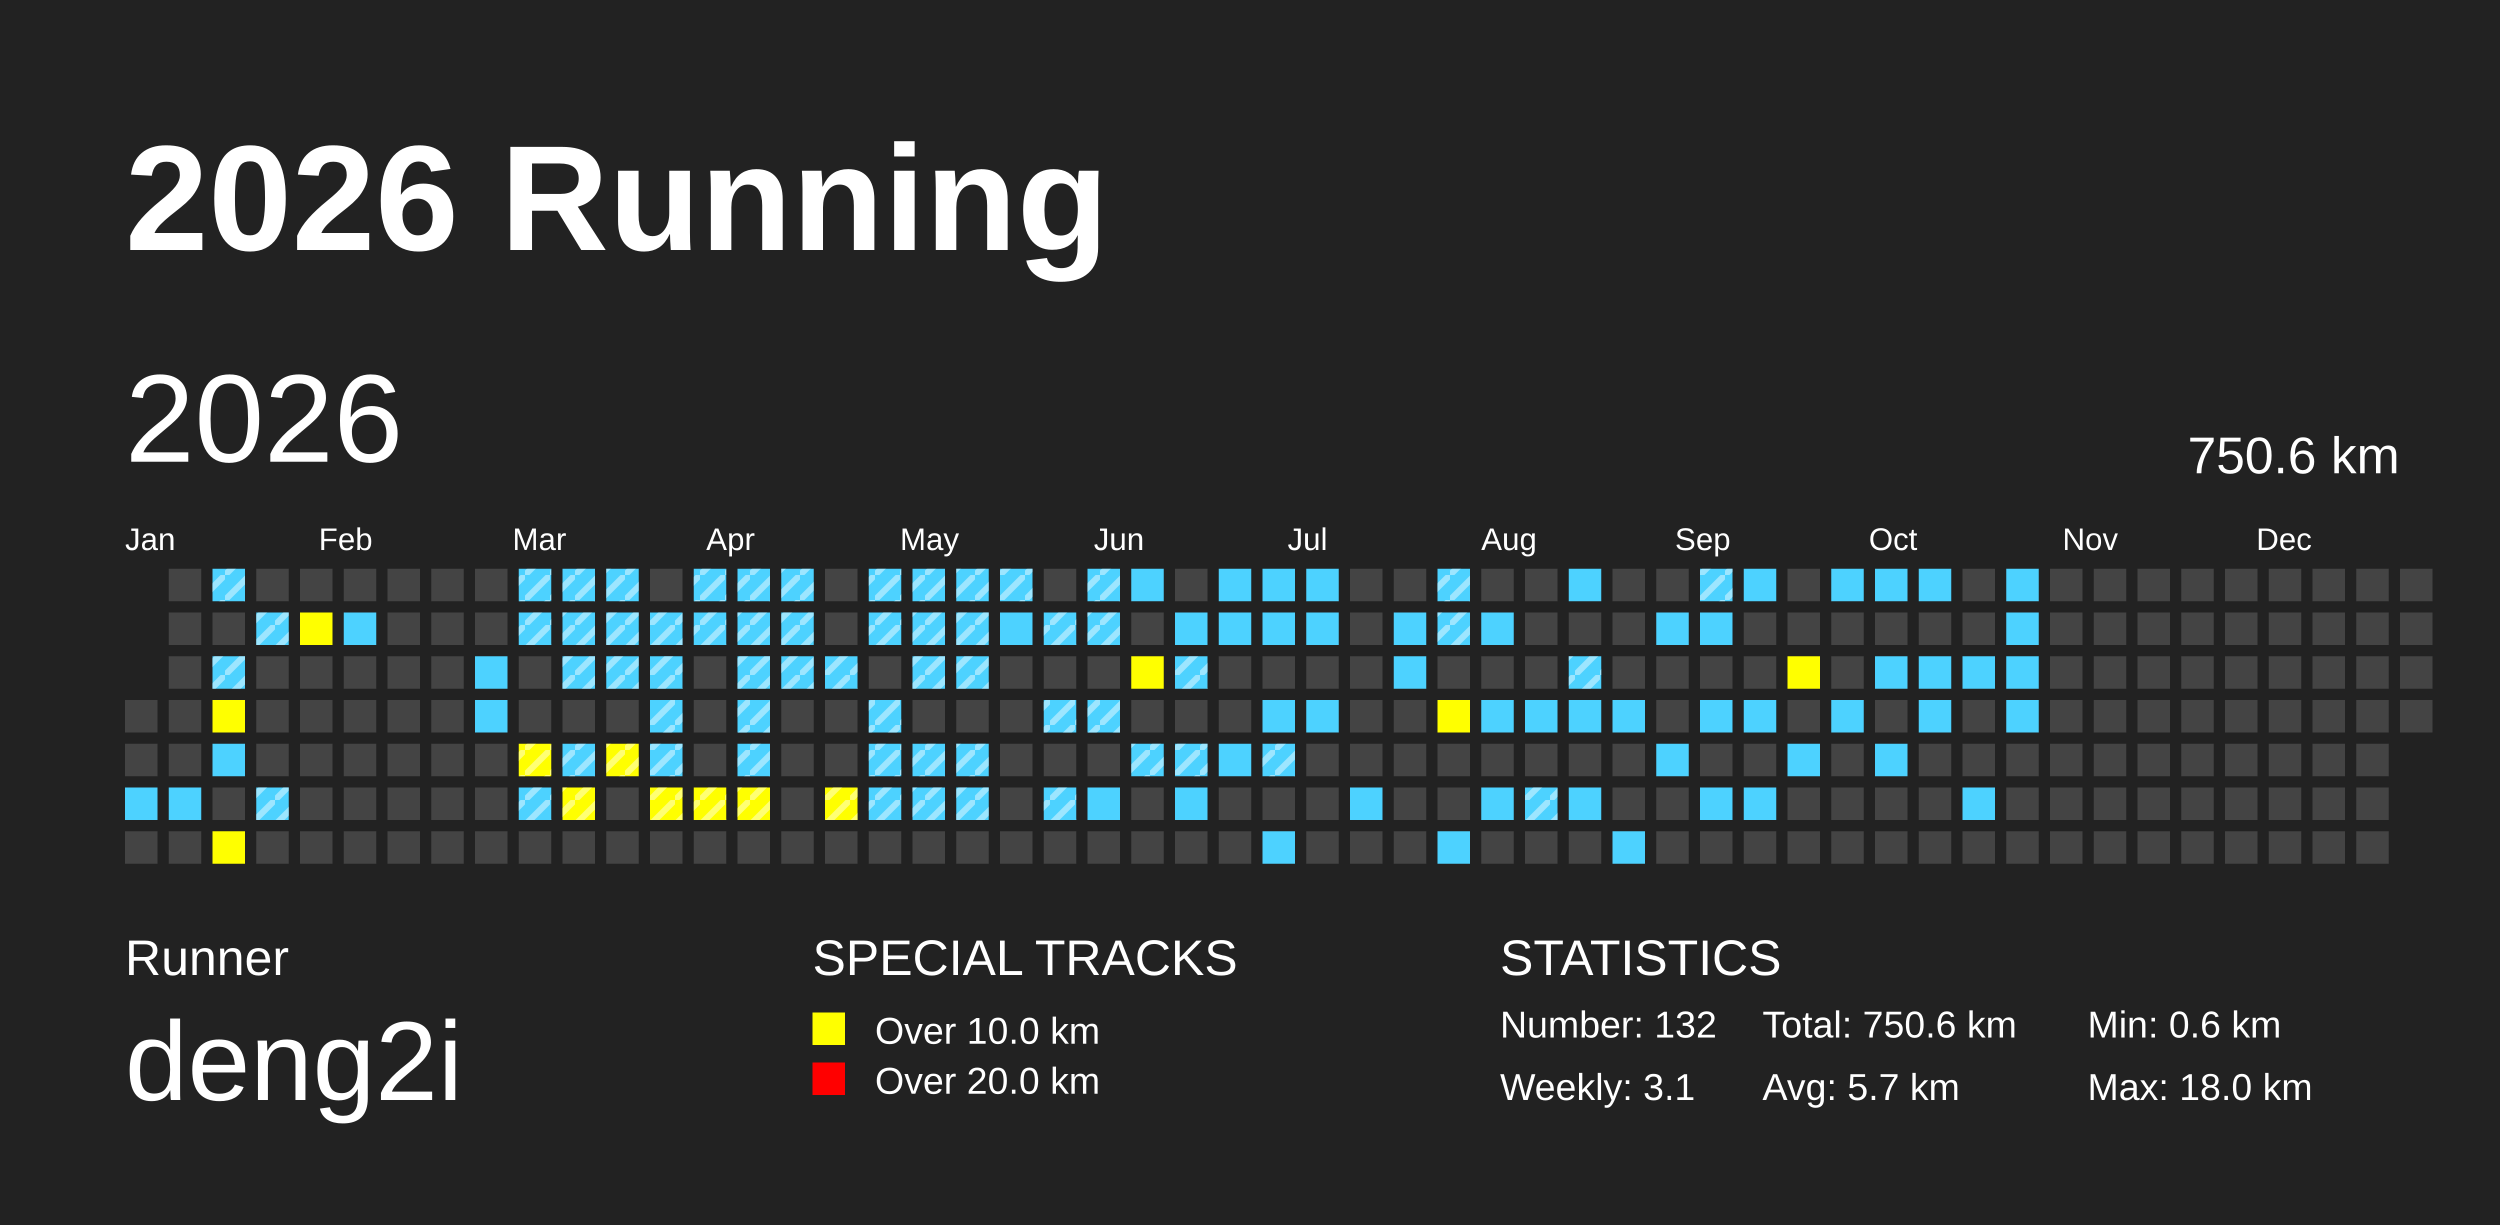
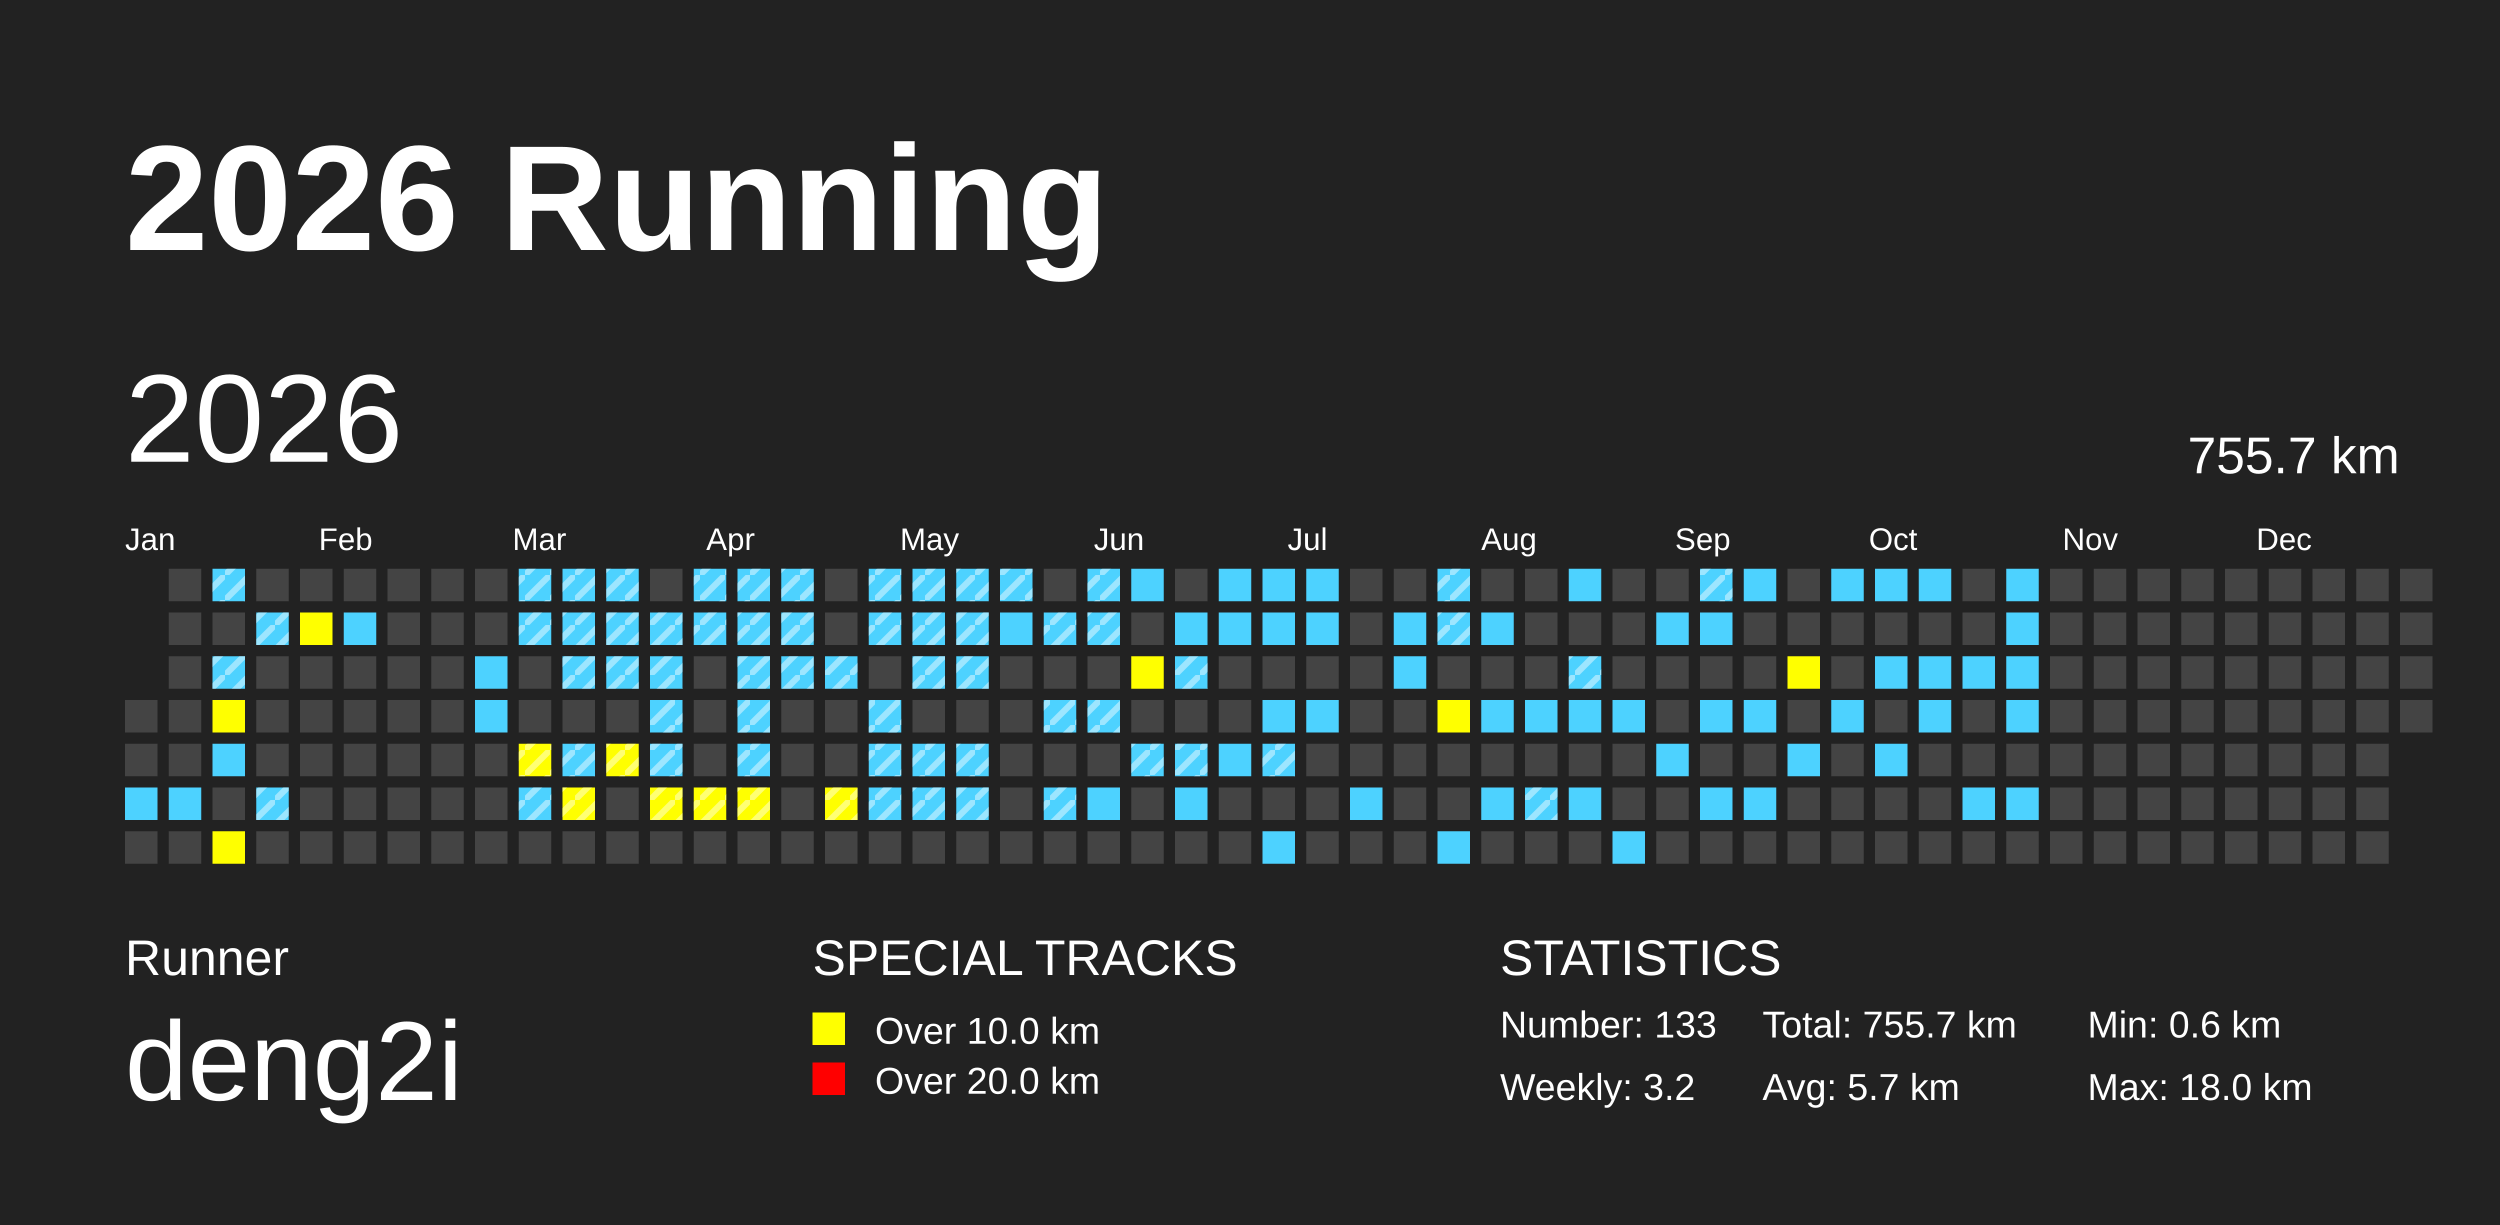
<svg xmlns="http://www.w3.org/2000/svg" baseProfile="full" height="98mm" version="1.1" viewBox="0,0,200,98" width="200mm">
  <defs>
    <pattern height="2" id="indoor-stripe" patternUnits="userSpaceOnUse" width="2">
      <line stroke="white" stroke-opacity="0.45" stroke-width="0.5" x1="0" x2="2" y1="2" y2="0" />
    </pattern>
  </defs>
  <rect fill="#222222" height="98" width="200" x="0" y="0" />
  <text fill="#FFFFFF" style="font-size:12px; font-family:Arial; font-weight:bold;" x="10" y="20">2026 Running</text>
  <text fill="#FFFFFF" style="font-size:4px; font-family:Arial" x="10" y="78">Runner</text>
  <text fill="#FFFFFF" style="font-size:9px; font-family:Arial" x="10" y="88">deng2i</text>
  <text fill="#FFFFFF" style="font-size:4px; font-family:Arial" x="65" y="78">SPECIAL TRACKS</text>
  <rect fill="yellow" height="2.6" width="2.6" x="65" y="81" />
  <text fill="#FFFFFF" style="font-size:3px; font-family:Arial" x="70" y="83.5">Over 10.0 km</text>
  <rect fill="red" height="2.6" width="2.6" x="65" y="85" />
  <text fill="#FFFFFF" style="font-size:3px; font-family:Arial" x="70" y="87.5">Over 20.0 km</text>
  <text fill="#FFFFFF" style="font-size:4px; font-family:Arial" x="120" y="78">STATISTICS</text>
-   <text fill="#FFFFFF" style="font-size:3px; font-family:Arial" x="120" y="83">Number: 132</text>
-   <text fill="#FFFFFF" style="font-size:3px; font-family:Arial" x="120" y="88">Weekly: 3.1</text>
-   <text fill="#FFFFFF" style="font-size:3px; font-family:Arial" x="141" y="83">Total: 750.6 km</text>
+   <text fill="#FFFFFF" style="font-size:3px; font-family:Arial" x="120" y="83">Number: 133</text>
+   <text fill="#FFFFFF" style="font-size:3px; font-family:Arial" x="120" y="88">Weekly: 3.2</text>
+   <text fill="#FFFFFF" style="font-size:3px; font-family:Arial" x="141" y="83">Total: 755.7 km</text>
  <text fill="#FFFFFF" style="font-size:3px; font-family:Arial" x="141" y="88">Avg: 5.7 km</text>
  <text fill="#FFFFFF" style="font-size:3px; font-family:Arial" x="167" y="83">Min: 0.6 km</text>
  <text fill="#FFFFFF" style="font-size:3px; font-family:Arial" x="167" y="88">Max: 18.0 km</text>
  <text dominant-baseline="hanging" fill="#FFFFFF" style="font-size:10.0px; font-family:Arial;" x="10" y="30">2026</text>
-   <text dominant-baseline="hanging" fill="#FFFFFF" style="font-size:4.125px; font-family:Arial;" x="175" y="35">750.6 km</text>
+   <text dominant-baseline="hanging" fill="#FFFFFF" style="font-size:4.125px; font-family:Arial;" x="175" y="35">755.7 km</text>
  <text fill="#FFFFFF" style="font-size:2.5px; font-family:Arial" x="10.0" y="44">Jan</text>
  <text fill="#FFFFFF" style="font-size:2.5px; font-family:Arial" x="25.5" y="44">Feb</text>
  <text fill="#FFFFFF" style="font-size:2.5px; font-family:Arial" x="41.0" y="44">Mar</text>
  <text fill="#FFFFFF" style="font-size:2.5px; font-family:Arial" x="56.5" y="44">Apr</text>
  <text fill="#FFFFFF" style="font-size:2.5px; font-family:Arial" x="72.0" y="44">May</text>
  <text fill="#FFFFFF" style="font-size:2.5px; font-family:Arial" x="87.5" y="44">Jun</text>
  <text fill="#FFFFFF" style="font-size:2.5px; font-family:Arial" x="103.0" y="44">Jul</text>
  <text fill="#FFFFFF" style="font-size:2.5px; font-family:Arial" x="118.5" y="44">Aug</text>
  <text fill="#FFFFFF" style="font-size:2.5px; font-family:Arial" x="134.0" y="44">Sep</text>
  <text fill="#FFFFFF" style="font-size:2.5px; font-family:Arial" x="149.5" y="44">Oct</text>
  <text fill="#FFFFFF" style="font-size:2.5px; font-family:Arial" x="165.0" y="44">Nov</text>
  <text fill="#FFFFFF" style="font-size:2.5px; font-family:Arial" x="180.5" y="44">Dec</text>
  <rect fill="#444444" height="2.6" width="2.6" x="10.0" y="56.0" />
  <rect fill="#444444" height="2.6" width="2.6" x="10.0" y="59.5" />
  <rect fill="#4DD2FF" height="2.6" width="2.6" x="10.0" y="63.0" />
  <rect fill="#444444" height="2.6" width="2.6" x="10.0" y="66.5" />
  <rect fill="#444444" height="2.6" width="2.6" x="13.5" y="45.5" />
  <rect fill="#444444" height="2.6" width="2.6" x="13.5" y="49.0" />
  <rect fill="#444444" height="2.6" width="2.6" x="13.5" y="52.5" />
  <rect fill="#444444" height="2.6" width="2.6" x="13.5" y="56.0" />
  <rect fill="#444444" height="2.6" width="2.6" x="13.5" y="59.5" />
  <rect fill="#4DD2FF" height="2.6" width="2.6" x="13.5" y="63.0" />
  <rect fill="#444444" height="2.6" width="2.6" x="13.5" y="66.5" />
  <rect fill="#4DD2FF" height="2.6" width="2.6" x="17.0" y="45.5" />
  <rect fill="url(#indoor-stripe)" height="2.6" style="pointer-events: none;" width="2.6" x="17.0" y="45.5" />
  <rect fill="#444444" height="2.6" width="2.6" x="17.0" y="49.0" />
  <rect fill="#4DD2FF" height="2.6" width="2.6" x="17.0" y="52.5" />
  <rect fill="url(#indoor-stripe)" height="2.6" style="pointer-events: none;" width="2.6" x="17.0" y="52.5" />
  <rect fill="yellow" height="2.6" width="2.6" x="17.0" y="56.0" />
  <rect fill="#4DD2FF" height="2.6" width="2.6" x="17.0" y="59.5" />
  <rect fill="#444444" height="2.6" width="2.6" x="17.0" y="63.0" />
  <rect fill="yellow" height="2.6" width="2.6" x="17.0" y="66.5" />
  <rect fill="#444444" height="2.6" width="2.6" x="20.5" y="45.5" />
  <rect fill="#4DD2FF" height="2.6" width="2.6" x="20.5" y="49.0" />
  <rect fill="url(#indoor-stripe)" height="2.6" style="pointer-events: none;" width="2.6" x="20.5" y="49.0" />
  <rect fill="#444444" height="2.6" width="2.6" x="20.5" y="52.5" />
  <rect fill="#444444" height="2.6" width="2.6" x="20.5" y="56.0" />
  <rect fill="#444444" height="2.6" width="2.6" x="20.5" y="59.5" />
  <rect fill="#4DD2FF" height="2.6" width="2.6" x="20.5" y="63.0" />
  <rect fill="url(#indoor-stripe)" height="2.6" style="pointer-events: none;" width="2.6" x="20.5" y="63.0" />
  <rect fill="#444444" height="2.6" width="2.6" x="20.5" y="66.5" />
  <rect fill="#444444" height="2.6" width="2.6" x="24.0" y="45.5" />
  <rect fill="yellow" height="2.6" width="2.6" x="24.0" y="49.0" />
  <rect fill="#444444" height="2.6" width="2.6" x="24.0" y="52.5" />
  <rect fill="#444444" height="2.6" width="2.6" x="24.0" y="56.0" />
  <rect fill="#444444" height="2.6" width="2.6" x="24.0" y="59.5" />
  <rect fill="#444444" height="2.6" width="2.6" x="24.0" y="63.0" />
  <rect fill="#444444" height="2.6" width="2.6" x="24.0" y="66.5" />
  <rect fill="#444444" height="2.6" width="2.6" x="27.5" y="45.5" />
  <rect fill="#4DD2FF" height="2.6" width="2.6" x="27.5" y="49.0" />
  <rect fill="#444444" height="2.6" width="2.6" x="27.5" y="52.5" />
  <rect fill="#444444" height="2.6" width="2.6" x="27.5" y="56.0" />
  <rect fill="#444444" height="2.6" width="2.6" x="27.5" y="59.5" />
  <rect fill="#444444" height="2.6" width="2.6" x="27.5" y="63.0" />
  <rect fill="#444444" height="2.6" width="2.6" x="27.5" y="66.5" />
  <rect fill="#444444" height="2.6" width="2.6" x="31.0" y="45.5" />
  <rect fill="#444444" height="2.6" width="2.6" x="31.0" y="49.0" />
  <rect fill="#444444" height="2.6" width="2.6" x="31.0" y="52.5" />
  <rect fill="#444444" height="2.6" width="2.6" x="31.0" y="56.0" />
  <rect fill="#444444" height="2.6" width="2.6" x="31.0" y="59.5" />
  <rect fill="#444444" height="2.6" width="2.6" x="31.0" y="63.0" />
  <rect fill="#444444" height="2.6" width="2.6" x="31.0" y="66.5" />
  <rect fill="#444444" height="2.6" width="2.6" x="34.5" y="45.5" />
  <rect fill="#444444" height="2.6" width="2.6" x="34.5" y="49.0" />
  <rect fill="#444444" height="2.6" width="2.6" x="34.5" y="52.5" />
  <rect fill="#444444" height="2.6" width="2.6" x="34.5" y="56.0" />
  <rect fill="#444444" height="2.6" width="2.6" x="34.5" y="59.5" />
  <rect fill="#444444" height="2.6" width="2.6" x="34.5" y="63.0" />
  <rect fill="#444444" height="2.6" width="2.6" x="34.5" y="66.5" />
  <rect fill="#444444" height="2.6" width="2.6" x="38.0" y="45.5" />
  <rect fill="#444444" height="2.6" width="2.6" x="38.0" y="49.0" />
  <rect fill="#4DD2FF" height="2.6" width="2.6" x="38.0" y="52.5" />
  <rect fill="#4DD2FF" height="2.6" width="2.6" x="38.0" y="56.0" />
  <rect fill="#444444" height="2.6" width="2.6" x="38.0" y="59.5" />
  <rect fill="#444444" height="2.6" width="2.6" x="38.0" y="63.0" />
  <rect fill="#444444" height="2.6" width="2.6" x="38.0" y="66.5" />
  <rect fill="#4DD2FF" height="2.6" width="2.6" x="41.5" y="45.5" />
  <rect fill="url(#indoor-stripe)" height="2.6" style="pointer-events: none;" width="2.6" x="41.5" y="45.5" />
  <rect fill="#4DD2FF" height="2.6" width="2.6" x="41.5" y="49.0" />
  <rect fill="url(#indoor-stripe)" height="2.6" style="pointer-events: none;" width="2.6" x="41.5" y="49.0" />
  <rect fill="#444444" height="2.6" width="2.6" x="41.5" y="52.5" />
  <rect fill="#444444" height="2.6" width="2.6" x="41.5" y="56.0" />
  <rect fill="yellow" height="2.6" width="2.6" x="41.5" y="59.5" />
  <rect fill="url(#indoor-stripe)" height="2.6" style="pointer-events: none;" width="2.6" x="41.5" y="59.5" />
  <rect fill="#4DD2FF" height="2.6" width="2.6" x="41.5" y="63.0" />
  <rect fill="url(#indoor-stripe)" height="2.6" style="pointer-events: none;" width="2.6" x="41.5" y="63.0" />
  <rect fill="#444444" height="2.6" width="2.6" x="41.5" y="66.5" />
  <rect fill="#4DD2FF" height="2.6" width="2.6" x="45.0" y="45.5" />
  <rect fill="url(#indoor-stripe)" height="2.6" style="pointer-events: none;" width="2.6" x="45.0" y="45.5" />
  <rect fill="#4DD2FF" height="2.6" width="2.6" x="45.0" y="49.0" />
  <rect fill="url(#indoor-stripe)" height="2.6" style="pointer-events: none;" width="2.6" x="45.0" y="49.0" />
  <rect fill="#4DD2FF" height="2.6" width="2.6" x="45.0" y="52.5" />
  <rect fill="url(#indoor-stripe)" height="2.6" style="pointer-events: none;" width="2.6" x="45.0" y="52.5" />
  <rect fill="#444444" height="2.6" width="2.6" x="45.0" y="56.0" />
  <rect fill="#4DD2FF" height="2.6" width="2.6" x="45.0" y="59.5" />
  <rect fill="url(#indoor-stripe)" height="2.6" style="pointer-events: none;" width="2.6" x="45.0" y="59.5" />
  <rect fill="yellow" height="2.6" width="2.6" x="45.0" y="63.0" />
  <rect fill="url(#indoor-stripe)" height="2.6" style="pointer-events: none;" width="2.6" x="45.0" y="63.0" />
  <rect fill="#444444" height="2.6" width="2.6" x="45.0" y="66.5" />
  <rect fill="#4DD2FF" height="2.6" width="2.6" x="48.5" y="45.5" />
  <rect fill="url(#indoor-stripe)" height="2.6" style="pointer-events: none;" width="2.6" x="48.5" y="45.5" />
  <rect fill="#4DD2FF" height="2.6" width="2.6" x="48.5" y="49.0" />
  <rect fill="url(#indoor-stripe)" height="2.6" style="pointer-events: none;" width="2.6" x="48.5" y="49.0" />
  <rect fill="#4DD2FF" height="2.6" width="2.6" x="48.5" y="52.5" />
  <rect fill="url(#indoor-stripe)" height="2.6" style="pointer-events: none;" width="2.6" x="48.5" y="52.5" />
  <rect fill="#444444" height="2.6" width="2.6" x="48.5" y="56.0" />
  <rect fill="yellow" height="2.6" width="2.6" x="48.5" y="59.5" />
  <rect fill="url(#indoor-stripe)" height="2.6" style="pointer-events: none;" width="2.6" x="48.5" y="59.5" />
  <rect fill="#444444" height="2.6" width="2.6" x="48.5" y="63.0" />
  <rect fill="#444444" height="2.6" width="2.6" x="48.5" y="66.5" />
  <rect fill="#444444" height="2.6" width="2.6" x="52.0" y="45.5" />
  <rect fill="#4DD2FF" height="2.6" width="2.6" x="52.0" y="49.0" />
  <rect fill="url(#indoor-stripe)" height="2.6" style="pointer-events: none;" width="2.6" x="52.0" y="49.0" />
  <rect fill="#4DD2FF" height="2.6" width="2.6" x="52.0" y="52.5" />
  <rect fill="url(#indoor-stripe)" height="2.6" style="pointer-events: none;" width="2.6" x="52.0" y="52.5" />
  <rect fill="#4DD2FF" height="2.6" width="2.6" x="52.0" y="56.0" />
  <rect fill="url(#indoor-stripe)" height="2.6" style="pointer-events: none;" width="2.6" x="52.0" y="56.0" />
  <rect fill="#4DD2FF" height="2.6" width="2.6" x="52.0" y="59.5" />
  <rect fill="url(#indoor-stripe)" height="2.6" style="pointer-events: none;" width="2.6" x="52.0" y="59.5" />
  <rect fill="yellow" height="2.6" width="2.6" x="52.0" y="63.0" />
  <rect fill="url(#indoor-stripe)" height="2.6" style="pointer-events: none;" width="2.6" x="52.0" y="63.0" />
  <rect fill="#444444" height="2.6" width="2.6" x="52.0" y="66.5" />
  <rect fill="#4DD2FF" height="2.6" width="2.6" x="55.5" y="45.5" />
  <rect fill="url(#indoor-stripe)" height="2.6" style="pointer-events: none;" width="2.6" x="55.5" y="45.5" />
  <rect fill="#4DD2FF" height="2.6" width="2.6" x="55.5" y="49.0" />
  <rect fill="url(#indoor-stripe)" height="2.6" style="pointer-events: none;" width="2.6" x="55.5" y="49.0" />
  <rect fill="#444444" height="2.6" width="2.6" x="55.5" y="52.5" />
  <rect fill="#444444" height="2.6" width="2.6" x="55.5" y="56.0" />
  <rect fill="#444444" height="2.6" width="2.6" x="55.5" y="59.5" />
  <rect fill="yellow" height="2.6" width="2.6" x="55.5" y="63.0" />
  <rect fill="url(#indoor-stripe)" height="2.6" style="pointer-events: none;" width="2.6" x="55.5" y="63.0" />
  <rect fill="#444444" height="2.6" width="2.6" x="55.5" y="66.5" />
  <rect fill="#4DD2FF" height="2.6" width="2.6" x="59.0" y="45.5" />
  <rect fill="url(#indoor-stripe)" height="2.6" style="pointer-events: none;" width="2.6" x="59.0" y="45.5" />
  <rect fill="#4DD2FF" height="2.6" width="2.6" x="59.0" y="49.0" />
  <rect fill="url(#indoor-stripe)" height="2.6" style="pointer-events: none;" width="2.6" x="59.0" y="49.0" />
  <rect fill="#4DD2FF" height="2.6" width="2.6" x="59.0" y="52.5" />
  <rect fill="url(#indoor-stripe)" height="2.6" style="pointer-events: none;" width="2.6" x="59.0" y="52.5" />
  <rect fill="#4DD2FF" height="2.6" width="2.6" x="59.0" y="56.0" />
  <rect fill="url(#indoor-stripe)" height="2.6" style="pointer-events: none;" width="2.6" x="59.0" y="56.0" />
  <rect fill="#4DD2FF" height="2.6" width="2.6" x="59.0" y="59.5" />
  <rect fill="url(#indoor-stripe)" height="2.6" style="pointer-events: none;" width="2.6" x="59.0" y="59.5" />
  <rect fill="yellow" height="2.6" width="2.6" x="59.0" y="63.0" />
  <rect fill="url(#indoor-stripe)" height="2.6" style="pointer-events: none;" width="2.6" x="59.0" y="63.0" />
  <rect fill="#444444" height="2.6" width="2.6" x="59.0" y="66.5" />
  <rect fill="#4DD2FF" height="2.6" width="2.6" x="62.5" y="45.5" />
  <rect fill="url(#indoor-stripe)" height="2.6" style="pointer-events: none;" width="2.6" x="62.5" y="45.5" />
  <rect fill="#4DD2FF" height="2.6" width="2.6" x="62.5" y="49.0" />
  <rect fill="url(#indoor-stripe)" height="2.6" style="pointer-events: none;" width="2.6" x="62.5" y="49.0" />
  <rect fill="#4DD2FF" height="2.6" width="2.6" x="62.5" y="52.5" />
  <rect fill="url(#indoor-stripe)" height="2.6" style="pointer-events: none;" width="2.6" x="62.5" y="52.5" />
  <rect fill="#444444" height="2.6" width="2.6" x="62.5" y="56.0" />
  <rect fill="#444444" height="2.6" width="2.6" x="62.5" y="59.5" />
  <rect fill="#444444" height="2.6" width="2.6" x="62.5" y="63.0" />
  <rect fill="#444444" height="2.6" width="2.6" x="62.5" y="66.5" />
  <rect fill="#444444" height="2.6" width="2.6" x="66.0" y="45.5" />
  <rect fill="#444444" height="2.6" width="2.6" x="66.0" y="49.0" />
  <rect fill="#4DD2FF" height="2.6" width="2.6" x="66.0" y="52.5" />
  <rect fill="url(#indoor-stripe)" height="2.6" style="pointer-events: none;" width="2.6" x="66.0" y="52.5" />
  <rect fill="#444444" height="2.6" width="2.6" x="66.0" y="56.0" />
  <rect fill="#444444" height="2.6" width="2.6" x="66.0" y="59.5" />
  <rect fill="yellow" height="2.6" width="2.6" x="66.0" y="63.0" />
  <rect fill="url(#indoor-stripe)" height="2.6" style="pointer-events: none;" width="2.6" x="66.0" y="63.0" />
  <rect fill="#444444" height="2.6" width="2.6" x="66.0" y="66.5" />
  <rect fill="#4DD2FF" height="2.6" width="2.6" x="69.5" y="45.5" />
  <rect fill="url(#indoor-stripe)" height="2.6" style="pointer-events: none;" width="2.6" x="69.5" y="45.5" />
  <rect fill="#4DD2FF" height="2.6" width="2.6" x="69.5" y="49.0" />
  <rect fill="url(#indoor-stripe)" height="2.6" style="pointer-events: none;" width="2.6" x="69.5" y="49.0" />
  <rect fill="#444444" height="2.6" width="2.6" x="69.5" y="52.5" />
  <rect fill="#4DD2FF" height="2.6" width="2.6" x="69.5" y="56.0" />
  <rect fill="url(#indoor-stripe)" height="2.6" style="pointer-events: none;" width="2.6" x="69.5" y="56.0" />
  <rect fill="#4DD2FF" height="2.6" width="2.6" x="69.5" y="59.5" />
  <rect fill="url(#indoor-stripe)" height="2.6" style="pointer-events: none;" width="2.6" x="69.5" y="59.5" />
  <rect fill="#4DD2FF" height="2.6" width="2.6" x="69.5" y="63.0" />
  <rect fill="url(#indoor-stripe)" height="2.6" style="pointer-events: none;" width="2.6" x="69.5" y="63.0" />
  <rect fill="#444444" height="2.6" width="2.6" x="69.5" y="66.5" />
  <rect fill="#4DD2FF" height="2.6" width="2.6" x="73.0" y="45.5" />
  <rect fill="url(#indoor-stripe)" height="2.6" style="pointer-events: none;" width="2.6" x="73.0" y="45.5" />
  <rect fill="#4DD2FF" height="2.6" width="2.6" x="73.0" y="49.0" />
  <rect fill="url(#indoor-stripe)" height="2.6" style="pointer-events: none;" width="2.6" x="73.0" y="49.0" />
  <rect fill="#4DD2FF" height="2.6" width="2.6" x="73.0" y="52.5" />
  <rect fill="url(#indoor-stripe)" height="2.6" style="pointer-events: none;" width="2.6" x="73.0" y="52.5" />
  <rect fill="#444444" height="2.6" width="2.6" x="73.0" y="56.0" />
  <rect fill="#4DD2FF" height="2.6" width="2.6" x="73.0" y="59.5" />
  <rect fill="url(#indoor-stripe)" height="2.6" style="pointer-events: none;" width="2.6" x="73.0" y="59.5" />
  <rect fill="#4DD2FF" height="2.6" width="2.6" x="73.0" y="63.0" />
  <rect fill="url(#indoor-stripe)" height="2.6" style="pointer-events: none;" width="2.6" x="73.0" y="63.0" />
  <rect fill="#444444" height="2.6" width="2.6" x="73.0" y="66.5" />
  <rect fill="#4DD2FF" height="2.6" width="2.6" x="76.5" y="45.5" />
  <rect fill="url(#indoor-stripe)" height="2.6" style="pointer-events: none;" width="2.6" x="76.5" y="45.5" />
  <rect fill="#4DD2FF" height="2.6" width="2.6" x="76.5" y="49.0" />
  <rect fill="url(#indoor-stripe)" height="2.6" style="pointer-events: none;" width="2.6" x="76.5" y="49.0" />
  <rect fill="#4DD2FF" height="2.6" width="2.6" x="76.5" y="52.5" />
  <rect fill="url(#indoor-stripe)" height="2.6" style="pointer-events: none;" width="2.6" x="76.5" y="52.5" />
  <rect fill="#444444" height="2.6" width="2.6" x="76.5" y="56.0" />
  <rect fill="#4DD2FF" height="2.6" width="2.6" x="76.5" y="59.5" />
  <rect fill="url(#indoor-stripe)" height="2.6" style="pointer-events: none;" width="2.6" x="76.5" y="59.5" />
  <rect fill="#4DD2FF" height="2.6" width="2.6" x="76.5" y="63.0" />
  <rect fill="url(#indoor-stripe)" height="2.6" style="pointer-events: none;" width="2.6" x="76.5" y="63.0" />
  <rect fill="#444444" height="2.6" width="2.6" x="76.5" y="66.5" />
  <rect fill="#4DD2FF" height="2.6" width="2.6" x="80.0" y="45.5" />
  <rect fill="url(#indoor-stripe)" height="2.6" style="pointer-events: none;" width="2.6" x="80.0" y="45.5" />
  <rect fill="#4DD2FF" height="2.6" width="2.6" x="80.0" y="49.0" />
  <rect fill="#444444" height="2.6" width="2.6" x="80.0" y="52.5" />
  <rect fill="#444444" height="2.6" width="2.6" x="80.0" y="56.0" />
  <rect fill="#444444" height="2.6" width="2.6" x="80.0" y="59.5" />
  <rect fill="#444444" height="2.6" width="2.6" x="80.0" y="63.0" />
  <rect fill="#444444" height="2.6" width="2.6" x="80.0" y="66.5" />
  <rect fill="#444444" height="2.6" width="2.6" x="83.5" y="45.5" />
  <rect fill="#4DD2FF" height="2.6" width="2.6" x="83.5" y="49.0" />
  <rect fill="url(#indoor-stripe)" height="2.6" style="pointer-events: none;" width="2.6" x="83.5" y="49.0" />
  <rect fill="#444444" height="2.6" width="2.6" x="83.5" y="52.5" />
  <rect fill="#4DD2FF" height="2.6" width="2.6" x="83.5" y="56.0" />
  <rect fill="url(#indoor-stripe)" height="2.6" style="pointer-events: none;" width="2.6" x="83.5" y="56.0" />
  <rect fill="#444444" height="2.6" width="2.6" x="83.5" y="59.5" />
  <rect fill="#4DD2FF" height="2.6" width="2.6" x="83.5" y="63.0" />
  <rect fill="url(#indoor-stripe)" height="2.6" style="pointer-events: none;" width="2.6" x="83.5" y="63.0" />
  <rect fill="#444444" height="2.6" width="2.6" x="83.5" y="66.5" />
  <rect fill="#4DD2FF" height="2.6" width="2.6" x="87.0" y="45.5" />
  <rect fill="url(#indoor-stripe)" height="2.6" style="pointer-events: none;" width="2.6" x="87.0" y="45.5" />
  <rect fill="#4DD2FF" height="2.6" width="2.6" x="87.0" y="49.0" />
  <rect fill="url(#indoor-stripe)" height="2.6" style="pointer-events: none;" width="2.6" x="87.0" y="49.0" />
  <rect fill="#444444" height="2.6" width="2.6" x="87.0" y="52.5" />
  <rect fill="#4DD2FF" height="2.6" width="2.6" x="87.0" y="56.0" />
  <rect fill="url(#indoor-stripe)" height="2.6" style="pointer-events: none;" width="2.6" x="87.0" y="56.0" />
  <rect fill="#444444" height="2.6" width="2.6" x="87.0" y="59.5" />
  <rect fill="#4DD2FF" height="2.6" width="2.6" x="87.0" y="63.0" />
  <rect fill="#444444" height="2.6" width="2.6" x="87.0" y="66.5" />
  <rect fill="#4DD2FF" height="2.6" width="2.6" x="90.5" y="45.5" />
  <rect fill="#444444" height="2.6" width="2.6" x="90.5" y="49.0" />
  <rect fill="yellow" height="2.6" width="2.6" x="90.5" y="52.5" />
  <rect fill="#444444" height="2.6" width="2.6" x="90.5" y="56.0" />
  <rect fill="#4DD2FF" height="2.6" width="2.6" x="90.5" y="59.5" />
  <rect fill="url(#indoor-stripe)" height="2.6" style="pointer-events: none;" width="2.6" x="90.5" y="59.5" />
  <rect fill="#444444" height="2.6" width="2.6" x="90.5" y="63.0" />
  <rect fill="#444444" height="2.6" width="2.6" x="90.5" y="66.5" />
  <rect fill="#444444" height="2.6" width="2.6" x="94.0" y="45.5" />
  <rect fill="#4DD2FF" height="2.6" width="2.6" x="94.0" y="49.0" />
  <rect fill="#4DD2FF" height="2.6" width="2.6" x="94.0" y="52.5" />
  <rect fill="url(#indoor-stripe)" height="2.6" style="pointer-events: none;" width="2.6" x="94.0" y="52.5" />
  <rect fill="#444444" height="2.6" width="2.6" x="94.0" y="56.0" />
  <rect fill="#4DD2FF" height="2.6" width="2.6" x="94.0" y="59.5" />
  <rect fill="url(#indoor-stripe)" height="2.6" style="pointer-events: none;" width="2.6" x="94.0" y="59.5" />
  <rect fill="#4DD2FF" height="2.6" width="2.6" x="94.0" y="63.0" />
  <rect fill="#444444" height="2.6" width="2.6" x="94.0" y="66.5" />
  <rect fill="#4DD2FF" height="2.6" width="2.6" x="97.5" y="45.5" />
  <rect fill="#4DD2FF" height="2.6" width="2.6" x="97.5" y="49.0" />
  <rect fill="#444444" height="2.6" width="2.6" x="97.5" y="52.5" />
  <rect fill="#444444" height="2.6" width="2.6" x="97.5" y="56.0" />
  <rect fill="#4DD2FF" height="2.6" width="2.6" x="97.5" y="59.5" />
  <rect fill="#444444" height="2.6" width="2.6" x="97.5" y="63.0" />
  <rect fill="#444444" height="2.6" width="2.6" x="97.5" y="66.5" />
  <rect fill="#4DD2FF" height="2.6" width="2.6" x="101.0" y="45.5" />
  <rect fill="#4DD2FF" height="2.6" width="2.6" x="101.0" y="49.0" />
  <rect fill="#444444" height="2.6" width="2.6" x="101.0" y="52.5" />
  <rect fill="#4DD2FF" height="2.6" width="2.6" x="101.0" y="56.0" />
  <rect fill="#4DD2FF" height="2.6" width="2.6" x="101.0" y="59.5" />
  <rect fill="url(#indoor-stripe)" height="2.6" style="pointer-events: none;" width="2.6" x="101.0" y="59.5" />
  <rect fill="#444444" height="2.6" width="2.6" x="101.0" y="63.0" />
  <rect fill="#4DD2FF" height="2.6" width="2.6" x="101.0" y="66.5" />
  <rect fill="#4DD2FF" height="2.6" width="2.6" x="104.5" y="45.5" />
  <rect fill="#4DD2FF" height="2.6" width="2.6" x="104.5" y="49.0" />
  <rect fill="#444444" height="2.6" width="2.6" x="104.5" y="52.5" />
  <rect fill="#4DD2FF" height="2.6" width="2.6" x="104.5" y="56.0" />
  <rect fill="#444444" height="2.6" width="2.6" x="104.5" y="59.5" />
  <rect fill="#444444" height="2.6" width="2.6" x="104.5" y="63.0" />
  <rect fill="#444444" height="2.6" width="2.6" x="104.5" y="66.5" />
  <rect fill="#444444" height="2.6" width="2.6" x="108.0" y="45.5" />
  <rect fill="#444444" height="2.6" width="2.6" x="108.0" y="49.0" />
  <rect fill="#444444" height="2.6" width="2.6" x="108.0" y="52.5" />
  <rect fill="#444444" height="2.6" width="2.6" x="108.0" y="56.0" />
  <rect fill="#444444" height="2.6" width="2.6" x="108.0" y="59.5" />
  <rect fill="#4DD2FF" height="2.6" width="2.6" x="108.0" y="63.0" />
  <rect fill="#444444" height="2.6" width="2.6" x="108.0" y="66.5" />
  <rect fill="#444444" height="2.6" width="2.6" x="111.5" y="45.5" />
  <rect fill="#4DD2FF" height="2.6" width="2.6" x="111.5" y="49.0" />
  <rect fill="#4DD2FF" height="2.6" width="2.6" x="111.5" y="52.5" />
  <rect fill="#444444" height="2.6" width="2.6" x="111.5" y="56.0" />
  <rect fill="#444444" height="2.6" width="2.6" x="111.5" y="59.5" />
  <rect fill="#444444" height="2.6" width="2.6" x="111.5" y="63.0" />
  <rect fill="#444444" height="2.6" width="2.6" x="111.5" y="66.5" />
  <rect fill="#4DD2FF" height="2.6" width="2.6" x="115.0" y="45.5" />
  <rect fill="url(#indoor-stripe)" height="2.6" style="pointer-events: none;" width="2.6" x="115.0" y="45.5" />
  <rect fill="#4DD2FF" height="2.6" width="2.6" x="115.0" y="49.0" />
  <rect fill="url(#indoor-stripe)" height="2.6" style="pointer-events: none;" width="2.6" x="115.0" y="49.0" />
  <rect fill="#444444" height="2.6" width="2.6" x="115.0" y="52.5" />
  <rect fill="yellow" height="2.6" width="2.6" x="115.0" y="56.0" />
  <rect fill="#444444" height="2.6" width="2.6" x="115.0" y="59.5" />
  <rect fill="#444444" height="2.6" width="2.6" x="115.0" y="63.0" />
  <rect fill="#4DD2FF" height="2.6" width="2.6" x="115.0" y="66.5" />
  <rect fill="#444444" height="2.6" width="2.6" x="118.5" y="45.5" />
  <rect fill="#4DD2FF" height="2.6" width="2.6" x="118.5" y="49.0" />
  <rect fill="#444444" height="2.6" width="2.6" x="118.5" y="52.5" />
  <rect fill="#4DD2FF" height="2.6" width="2.6" x="118.5" y="56.0" />
  <rect fill="#444444" height="2.6" width="2.6" x="118.5" y="59.5" />
  <rect fill="#4DD2FF" height="2.6" width="2.6" x="118.5" y="63.0" />
  <rect fill="#444444" height="2.6" width="2.6" x="118.5" y="66.5" />
  <rect fill="#444444" height="2.6" width="2.6" x="122.0" y="45.5" />
  <rect fill="#444444" height="2.6" width="2.6" x="122.0" y="49.0" />
  <rect fill="#444444" height="2.6" width="2.6" x="122.0" y="52.5" />
  <rect fill="#4DD2FF" height="2.6" width="2.6" x="122.0" y="56.0" />
  <rect fill="#444444" height="2.6" width="2.6" x="122.0" y="59.5" />
  <rect fill="#4DD2FF" height="2.6" width="2.6" x="122.0" y="63.0" />
  <rect fill="url(#indoor-stripe)" height="2.6" style="pointer-events: none;" width="2.6" x="122.0" y="63.0" />
  <rect fill="#444444" height="2.6" width="2.6" x="122.0" y="66.5" />
  <rect fill="#4DD2FF" height="2.6" width="2.6" x="125.5" y="45.5" />
  <rect fill="#444444" height="2.6" width="2.6" x="125.5" y="49.0" />
  <rect fill="#4DD2FF" height="2.6" width="2.6" x="125.5" y="52.5" />
  <rect fill="url(#indoor-stripe)" height="2.6" style="pointer-events: none;" width="2.6" x="125.5" y="52.5" />
  <rect fill="#4DD2FF" height="2.6" width="2.6" x="125.5" y="56.0" />
  <rect fill="#444444" height="2.6" width="2.6" x="125.5" y="59.5" />
  <rect fill="#4DD2FF" height="2.6" width="2.6" x="125.5" y="63.0" />
  <rect fill="#444444" height="2.6" width="2.6" x="125.5" y="66.5" />
  <rect fill="#444444" height="2.6" width="2.6" x="129.0" y="45.5" />
  <rect fill="#444444" height="2.6" width="2.6" x="129.0" y="49.0" />
  <rect fill="#444444" height="2.6" width="2.6" x="129.0" y="52.5" />
  <rect fill="#4DD2FF" height="2.6" width="2.6" x="129.0" y="56.0" />
  <rect fill="#444444" height="2.6" width="2.6" x="129.0" y="59.5" />
  <rect fill="#444444" height="2.6" width="2.6" x="129.0" y="63.0" />
  <rect fill="#4DD2FF" height="2.6" width="2.6" x="129.0" y="66.5" />
  <rect fill="#444444" height="2.6" width="2.6" x="132.5" y="45.5" />
  <rect fill="#4DD2FF" height="2.6" width="2.6" x="132.5" y="49.0" />
  <rect fill="#444444" height="2.6" width="2.6" x="132.5" y="52.5" />
  <rect fill="#444444" height="2.6" width="2.6" x="132.5" y="56.0" />
  <rect fill="#4DD2FF" height="2.6" width="2.6" x="132.5" y="59.5" />
  <rect fill="#444444" height="2.6" width="2.6" x="132.5" y="63.0" />
  <rect fill="#444444" height="2.6" width="2.6" x="132.5" y="66.5" />
  <rect fill="#4DD2FF" height="2.6" width="2.6" x="136.0" y="45.5" />
  <rect fill="url(#indoor-stripe)" height="2.6" style="pointer-events: none;" width="2.6" x="136.0" y="45.5" />
  <rect fill="#4DD2FF" height="2.6" width="2.6" x="136.0" y="49.0" />
  <rect fill="#444444" height="2.6" width="2.6" x="136.0" y="52.5" />
  <rect fill="#4DD2FF" height="2.6" width="2.6" x="136.0" y="56.0" />
  <rect fill="#444444" height="2.6" width="2.6" x="136.0" y="59.5" />
  <rect fill="#4DD2FF" height="2.6" width="2.6" x="136.0" y="63.0" />
  <rect fill="#444444" height="2.6" width="2.6" x="136.0" y="66.5" />
  <rect fill="#4DD2FF" height="2.6" width="2.6" x="139.5" y="45.5" />
  <rect fill="#444444" height="2.6" width="2.6" x="139.5" y="49.0" />
  <rect fill="#444444" height="2.6" width="2.6" x="139.5" y="52.5" />
  <rect fill="#4DD2FF" height="2.6" width="2.6" x="139.5" y="56.0" />
  <rect fill="#444444" height="2.6" width="2.6" x="139.5" y="59.5" />
  <rect fill="#4DD2FF" height="2.6" width="2.6" x="139.5" y="63.0" />
  <rect fill="#444444" height="2.6" width="2.6" x="139.5" y="66.5" />
  <rect fill="#444444" height="2.6" width="2.6" x="143.0" y="45.5" />
  <rect fill="#444444" height="2.6" width="2.6" x="143.0" y="49.0" />
  <rect fill="yellow" height="2.6" width="2.6" x="143.0" y="52.5" />
  <rect fill="#444444" height="2.6" width="2.6" x="143.0" y="56.0" />
  <rect fill="#4DD2FF" height="2.6" width="2.6" x="143.0" y="59.5" />
  <rect fill="#444444" height="2.6" width="2.6" x="143.0" y="63.0" />
  <rect fill="#444444" height="2.6" width="2.6" x="143.0" y="66.5" />
  <rect fill="#4DD2FF" height="2.6" width="2.6" x="146.5" y="45.5" />
  <rect fill="#444444" height="2.6" width="2.6" x="146.5" y="49.0" />
  <rect fill="#444444" height="2.6" width="2.6" x="146.5" y="52.5" />
  <rect fill="#4DD2FF" height="2.6" width="2.6" x="146.5" y="56.0" />
  <rect fill="#444444" height="2.6" width="2.6" x="146.5" y="59.5" />
  <rect fill="#444444" height="2.6" width="2.6" x="146.5" y="63.0" />
  <rect fill="#444444" height="2.6" width="2.6" x="146.5" y="66.5" />
  <rect fill="#4DD2FF" height="2.6" width="2.6" x="150.0" y="45.5" />
  <rect fill="#444444" height="2.6" width="2.6" x="150.0" y="49.0" />
  <rect fill="#4DD2FF" height="2.6" width="2.6" x="150.0" y="52.5" />
  <rect fill="#444444" height="2.6" width="2.6" x="150.0" y="56.0" />
  <rect fill="#4DD2FF" height="2.6" width="2.6" x="150.0" y="59.5" />
  <rect fill="#444444" height="2.6" width="2.6" x="150.0" y="63.0" />
  <rect fill="#444444" height="2.6" width="2.6" x="150.0" y="66.5" />
  <rect fill="#4DD2FF" height="2.6" width="2.6" x="153.5" y="45.5" />
  <rect fill="#444444" height="2.6" width="2.6" x="153.5" y="49.0" />
  <rect fill="#4DD2FF" height="2.6" width="2.6" x="153.5" y="52.5" />
  <rect fill="#4DD2FF" height="2.6" width="2.6" x="153.5" y="56.0" />
  <rect fill="#444444" height="2.6" width="2.6" x="153.5" y="59.5" />
  <rect fill="#444444" height="2.6" width="2.6" x="153.5" y="63.0" />
  <rect fill="#444444" height="2.6" width="2.6" x="153.5" y="66.5" />
  <rect fill="#444444" height="2.6" width="2.6" x="157.0" y="45.5" />
  <rect fill="#444444" height="2.6" width="2.6" x="157.0" y="49.0" />
  <rect fill="#4DD2FF" height="2.6" width="2.6" x="157.0" y="52.5" />
  <rect fill="#444444" height="2.6" width="2.6" x="157.0" y="56.0" />
  <rect fill="#444444" height="2.6" width="2.6" x="157.0" y="59.5" />
  <rect fill="#4DD2FF" height="2.6" width="2.6" x="157.0" y="63.0" />
  <rect fill="#444444" height="2.6" width="2.6" x="157.0" y="66.5" />
  <rect fill="#4DD2FF" height="2.6" width="2.6" x="160.5" y="45.5" />
  <rect fill="#4DD2FF" height="2.6" width="2.6" x="160.5" y="49.0" />
  <rect fill="#4DD2FF" height="2.6" width="2.6" x="160.5" y="52.5" />
  <rect fill="#4DD2FF" height="2.6" width="2.6" x="160.5" y="56.0" />
  <rect fill="#444444" height="2.6" width="2.6" x="160.5" y="59.5" />
-   <rect fill="#444444" height="2.6" width="2.6" x="160.5" y="63.0" />
+   <rect fill="#4DD2FF" height="2.6" width="2.6" x="160.5" y="63.0" />
  <rect fill="#444444" height="2.6" width="2.6" x="160.5" y="66.5" />
  <rect fill="#444444" height="2.6" width="2.6" x="164.0" y="45.5" />
  <rect fill="#444444" height="2.6" width="2.6" x="164.0" y="49.0" />
  <rect fill="#444444" height="2.6" width="2.6" x="164.0" y="52.5" />
  <rect fill="#444444" height="2.6" width="2.6" x="164.0" y="56.0" />
  <rect fill="#444444" height="2.6" width="2.6" x="164.0" y="59.5" />
  <rect fill="#444444" height="2.6" width="2.6" x="164.0" y="63.0" />
  <rect fill="#444444" height="2.6" width="2.6" x="164.0" y="66.5" />
  <rect fill="#444444" height="2.6" width="2.6" x="167.5" y="45.5" />
  <rect fill="#444444" height="2.6" width="2.6" x="167.5" y="49.0" />
  <rect fill="#444444" height="2.6" width="2.6" x="167.5" y="52.5" />
  <rect fill="#444444" height="2.6" width="2.6" x="167.5" y="56.0" />
  <rect fill="#444444" height="2.6" width="2.6" x="167.5" y="59.5" />
  <rect fill="#444444" height="2.6" width="2.6" x="167.5" y="63.0" />
  <rect fill="#444444" height="2.6" width="2.6" x="167.5" y="66.5" />
  <rect fill="#444444" height="2.6" width="2.6" x="171.0" y="45.5" />
  <rect fill="#444444" height="2.6" width="2.6" x="171.0" y="49.0" />
  <rect fill="#444444" height="2.6" width="2.6" x="171.0" y="52.5" />
  <rect fill="#444444" height="2.6" width="2.6" x="171.0" y="56.0" />
  <rect fill="#444444" height="2.6" width="2.6" x="171.0" y="59.5" />
  <rect fill="#444444" height="2.6" width="2.6" x="171.0" y="63.0" />
  <rect fill="#444444" height="2.6" width="2.6" x="171.0" y="66.5" />
  <rect fill="#444444" height="2.6" width="2.6" x="174.5" y="45.5" />
  <rect fill="#444444" height="2.6" width="2.6" x="174.5" y="49.0" />
  <rect fill="#444444" height="2.6" width="2.6" x="174.5" y="52.5" />
  <rect fill="#444444" height="2.6" width="2.6" x="174.5" y="56.0" />
  <rect fill="#444444" height="2.6" width="2.6" x="174.5" y="59.5" />
  <rect fill="#444444" height="2.6" width="2.6" x="174.5" y="63.0" />
  <rect fill="#444444" height="2.6" width="2.6" x="174.5" y="66.5" />
  <rect fill="#444444" height="2.6" width="2.6" x="178.0" y="45.5" />
  <rect fill="#444444" height="2.6" width="2.6" x="178.0" y="49.0" />
  <rect fill="#444444" height="2.6" width="2.6" x="178.0" y="52.5" />
  <rect fill="#444444" height="2.6" width="2.6" x="178.0" y="56.0" />
  <rect fill="#444444" height="2.6" width="2.6" x="178.0" y="59.5" />
  <rect fill="#444444" height="2.6" width="2.6" x="178.0" y="63.0" />
  <rect fill="#444444" height="2.6" width="2.6" x="178.0" y="66.5" />
  <rect fill="#444444" height="2.6" width="2.6" x="181.5" y="45.5" />
  <rect fill="#444444" height="2.6" width="2.6" x="181.5" y="49.0" />
  <rect fill="#444444" height="2.6" width="2.6" x="181.5" y="52.5" />
  <rect fill="#444444" height="2.6" width="2.6" x="181.5" y="56.0" />
  <rect fill="#444444" height="2.6" width="2.6" x="181.5" y="59.5" />
  <rect fill="#444444" height="2.6" width="2.6" x="181.5" y="63.0" />
  <rect fill="#444444" height="2.6" width="2.6" x="181.5" y="66.5" />
  <rect fill="#444444" height="2.6" width="2.6" x="185.0" y="45.5" />
  <rect fill="#444444" height="2.6" width="2.6" x="185.0" y="49.0" />
  <rect fill="#444444" height="2.6" width="2.6" x="185.0" y="52.5" />
  <rect fill="#444444" height="2.6" width="2.6" x="185.0" y="56.0" />
  <rect fill="#444444" height="2.6" width="2.6" x="185.0" y="59.5" />
  <rect fill="#444444" height="2.6" width="2.6" x="185.0" y="63.0" />
  <rect fill="#444444" height="2.6" width="2.6" x="185.0" y="66.5" />
  <rect fill="#444444" height="2.6" width="2.6" x="188.5" y="45.5" />
  <rect fill="#444444" height="2.6" width="2.6" x="188.5" y="49.0" />
  <rect fill="#444444" height="2.6" width="2.6" x="188.5" y="52.5" />
  <rect fill="#444444" height="2.6" width="2.6" x="188.5" y="56.0" />
  <rect fill="#444444" height="2.6" width="2.6" x="188.5" y="59.5" />
  <rect fill="#444444" height="2.6" width="2.6" x="188.5" y="63.0" />
  <rect fill="#444444" height="2.6" width="2.6" x="188.5" y="66.5" />
  <rect fill="#444444" height="2.6" width="2.6" x="192.0" y="45.5" />
  <rect fill="#444444" height="2.6" width="2.6" x="192.0" y="49.0" />
  <rect fill="#444444" height="2.6" width="2.6" x="192.0" y="52.5" />
  <rect fill="#444444" height="2.6" width="2.6" x="192.0" y="56.0" />
</svg>
